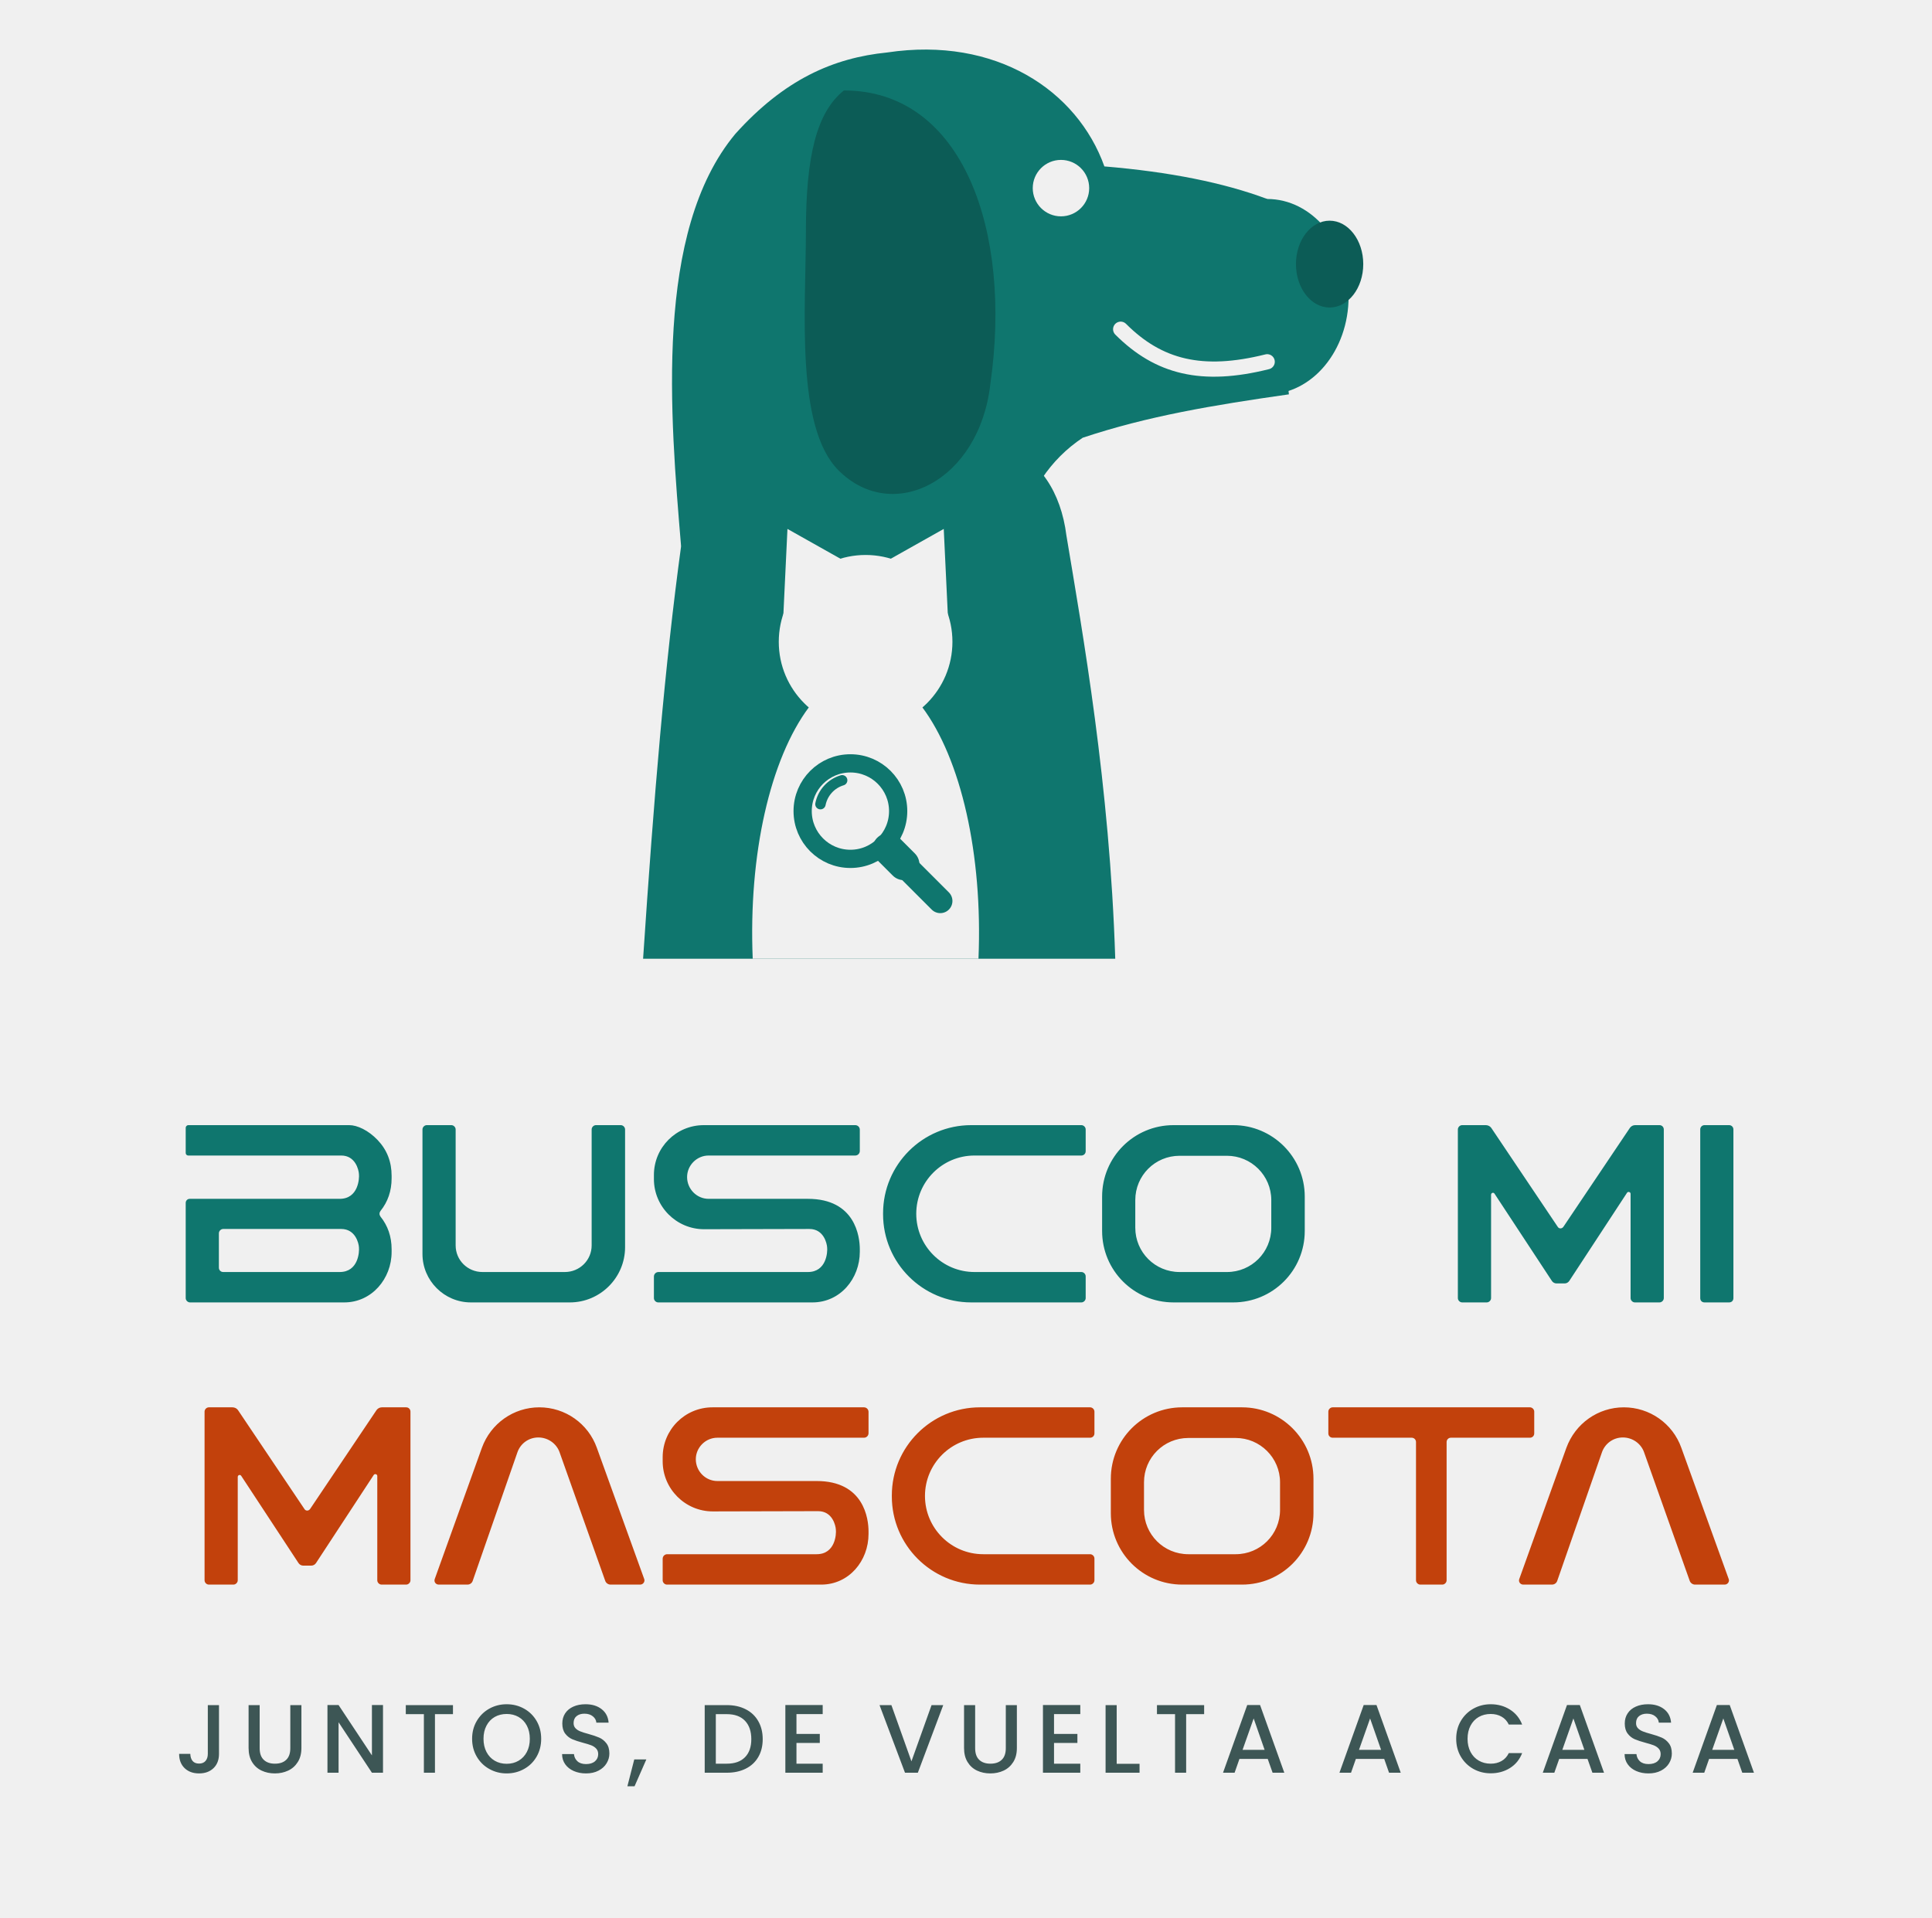
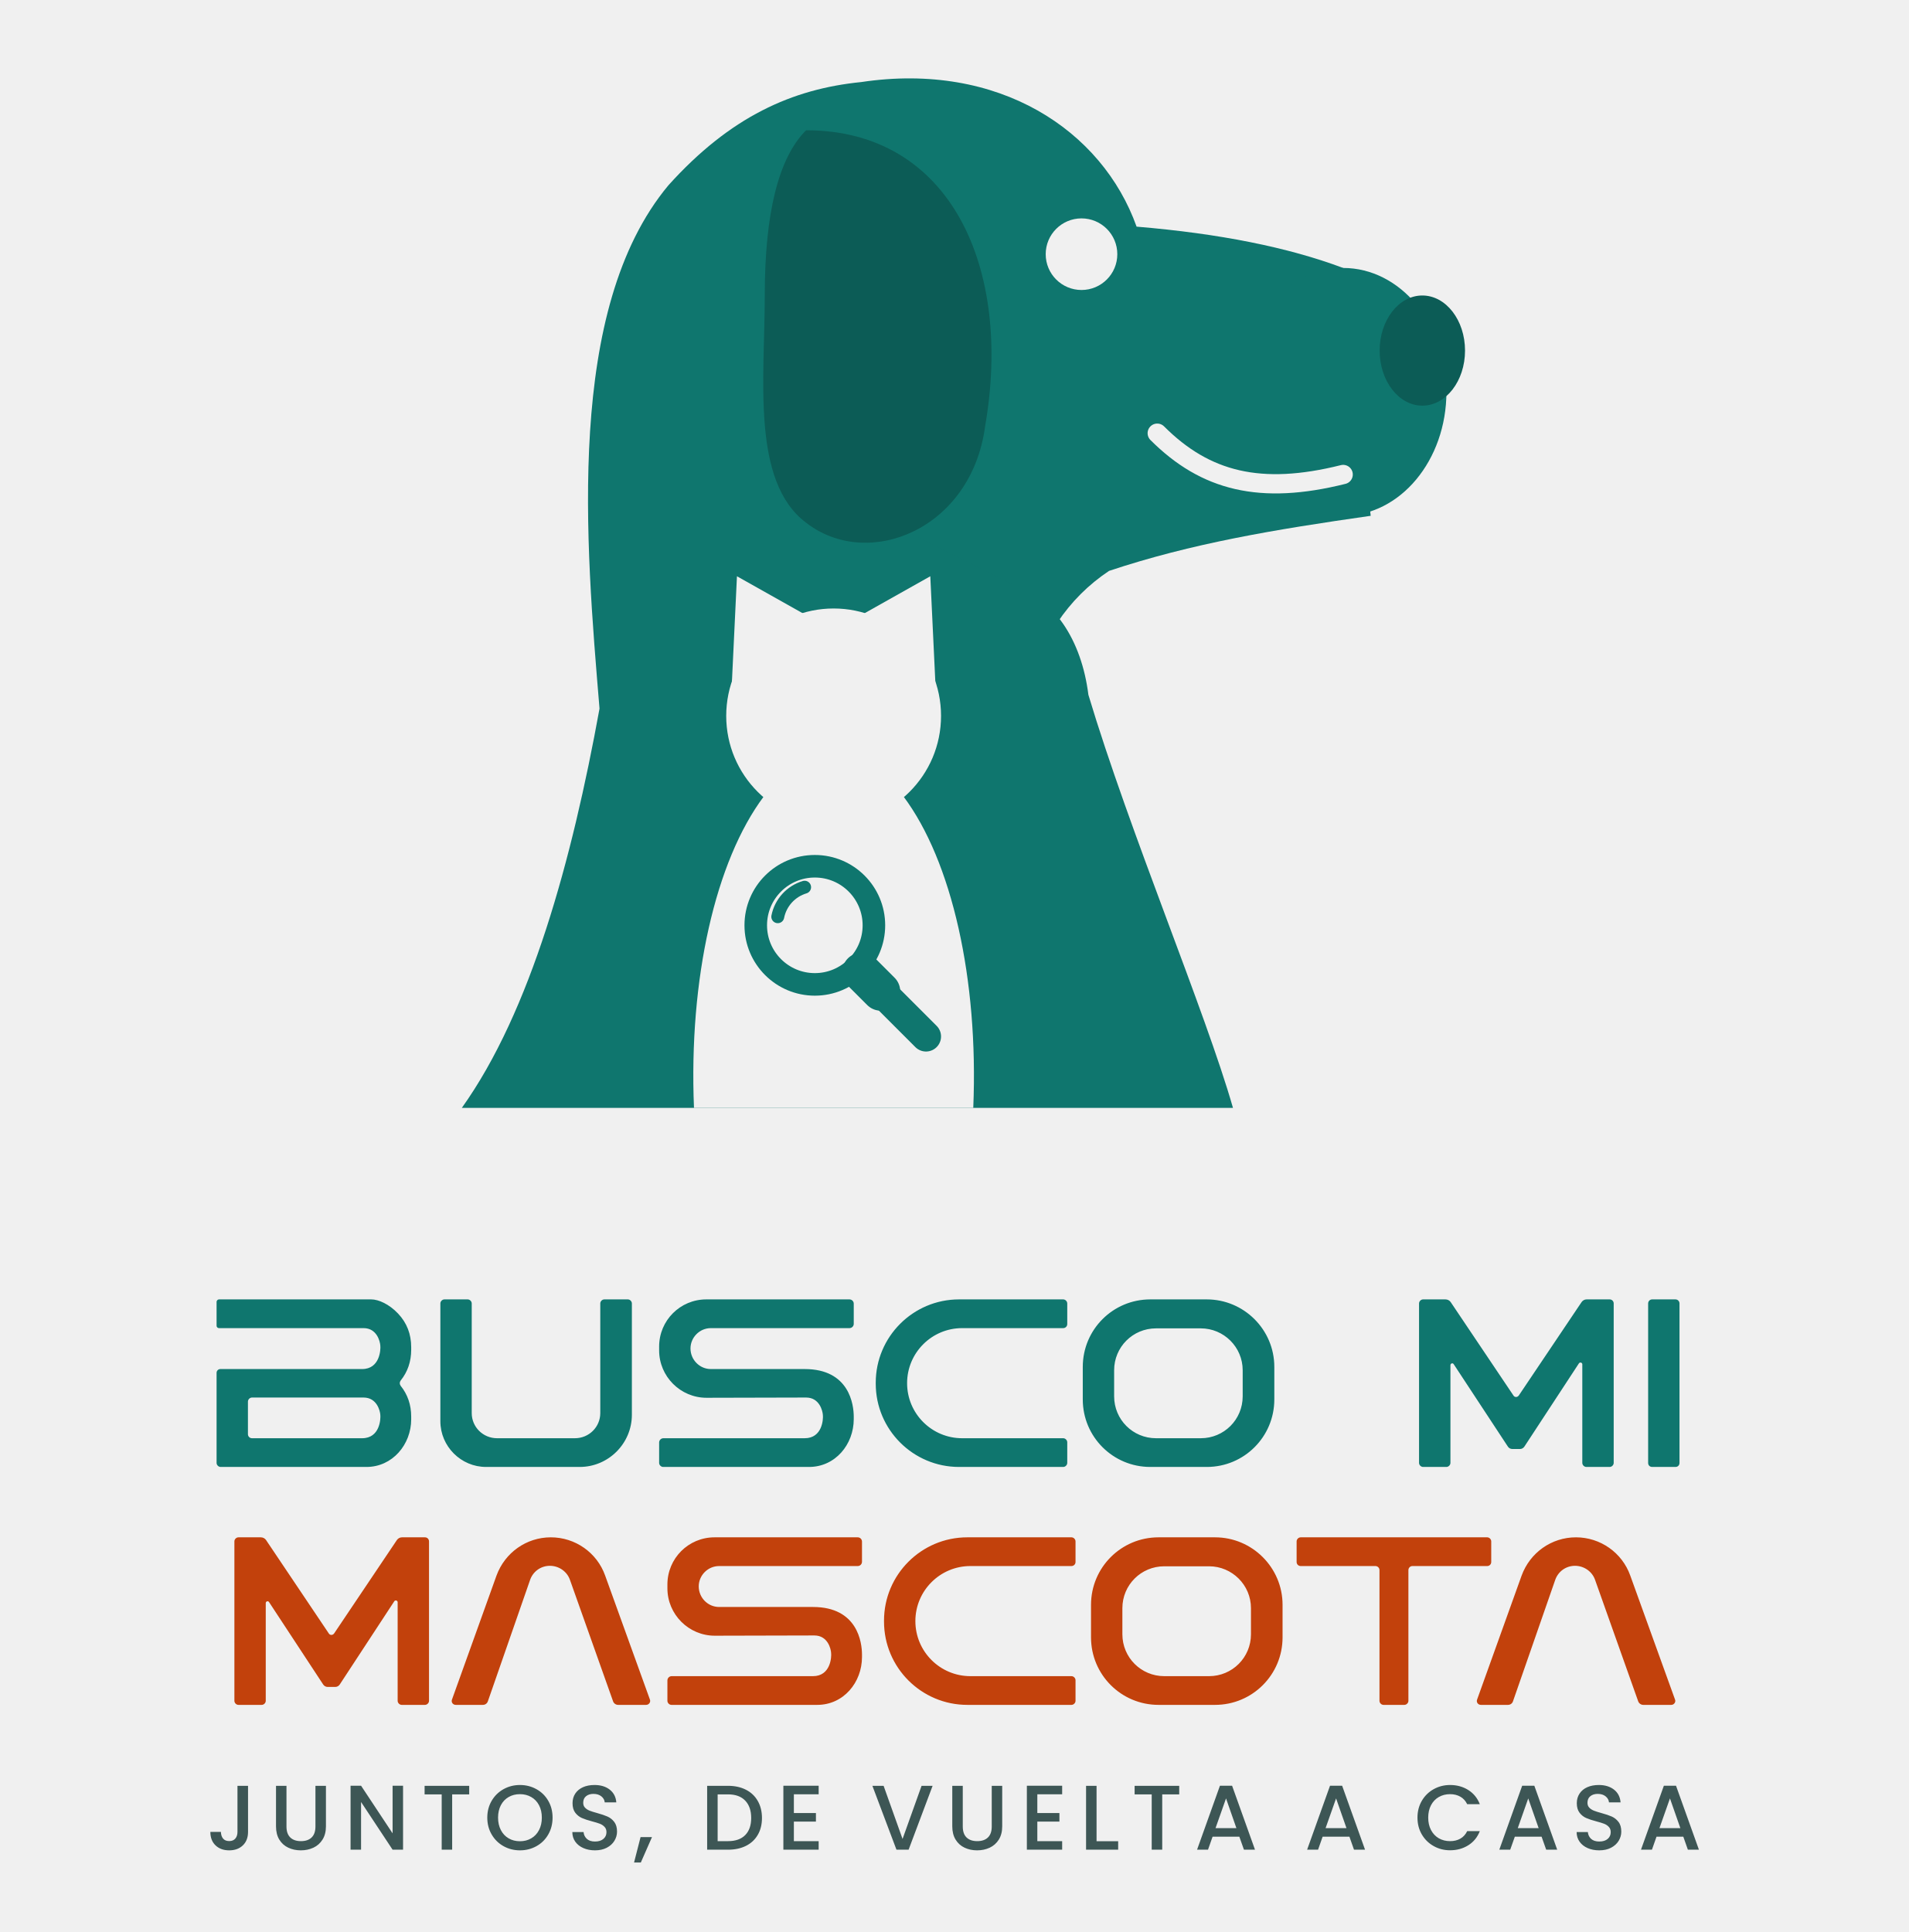
- <svg xmlns="http://www.w3.org/2000/svg" viewBox="0 0 534 530" width="534" height="530" role="img" aria-label="Busco mi mascota. Juntos, de vuelta a casa">
-   <g transform="translate(117 0) scale(2.5)">
+ <svg xmlns="http://www.w3.org/2000/svg" viewBox="0 0 558 565" width="558" height="565" role="img" aria-label="Busco mi mascota. Juntos, de vuelta a casa">
+   <g transform="translate(79.67114 -27.34228) scale(3.355705)">
    <defs>
      <mask id="k2" maskUnits="userSpaceOnUse" x="-20" y="-20" width="260" height="360">
        <rect x="-20" y="-20" width="260" height="360" fill="#fff" />
        <circle cx="130" cy="58" r="5.2" fill="#000" />
        <path d="M168 90 C156 93 148 91 141 84" fill="none" stroke="#000" stroke-width="2.8" stroke-linecap="round" />
-         <g transform="translate(94 200) scale(.8) translate(-30 -100)">
+         <g transform="translate(94 182) scale(.78) translate(-30 -100)">
          <g fill="#000">
            <circle cx="30" cy="27" r="20" />
            <path d="M11 22 L12 1 L28 10 Z" />
            <path d="M49 22 L48 1 L32 10 Z" />
            <path d="M17 42 C8 54 3 76 4 100 L56 100 C57 76 52 54 43 42 Z" />
          </g>
        </g>
      </mask>
    </defs>
-     <g transform="translate(-7.5 -14) scale(.6)">
+     <g transform="translate(-7.5 -4.5) scale(.6)">
      <g mask="url(#k2)">
        <g fill="#0f766e">
          <path d="M60 124 C58 100 55 66 70 48 C79 38 88 34 98 33 C118 30 133 40 138 54 C150 55 160 57 168 60 L172 96 C158 98 146 100 134 104 C128 108 124 114 122 122 L100 134 Z" />
          <ellipse cx="168" cy="78" rx="15" ry="18" />
-           <path d="M60 124 C57 146 55 170 53 200 L140 200 C139 168 134 140 131 122 C130 114 126 108 120 106 L100 96 Z" />
+           <path d="M60 124 C56 146 50 168 40 182 L152 182 C148 168 137 142 131 122 C130 114 126 108 120 106 L100 96 Z" />
          <ellipse cx="179.5" cy="72" rx="6.2" ry="8" fill="#0c5c56" />
-           <path fill="#0c5c56" d="M90 40 C112 40 121 66 117 94 C115 112 99 120 89 110 C81 102 83 80 83 66 C83 52 85 44 90 40 Z" />
+           <path fill="#0c5c56" d="M90 40 C111 40 120 60 116 83 C114 98 99 104 90 97 C82 91 84 76 84 64 C84 52 86 44 90 40 Z" />
        </g>
      </g>
-       <g transform="translate(94 200) scale(.8) translate(-30 -100)" fill="none" stroke="#0f766e" stroke-linecap="round">
+       <g transform="translate(94 182) scale(.78) translate(-30 -100)" fill="none" stroke="#0f766e" stroke-linecap="round">
        <circle cx="26.5" cy="66" r="11" stroke-width="4.2" />
        <path d="M19.6 64.4 A7.2 7.2 0 0 1 24.6 58.9" stroke-width="2.4" />
        <line x1="35.2" y1="74.7" x2="38.8" y2="78.3" stroke-width="7.2" />
        <line x1="39.6" y1="79.1" x2="47.2" y2="86.7" stroke-width="5.6" />
      </g>
    </g>
  </g>
-   <path fill="#0f766e" d="M108.24 325.7L108.24 325C108.24 321.15 106.98 317.86 104.39 315.13C101.8 312.4 98.72 311 96.55 311L52.03 311C51.68 311 51.33 311.35 51.33 311.7L51.33 318.7C51.33 319.12 51.68 319.4 52.03 319.4L94.31 319.4C98.23 319.4 99.14 323.32 99.21 324.51C99.35 325.7 99.07 331.37 93.89 331.37L52.45 331.37C51.82 331.37 51.33 331.86 51.33 332.49L51.33 358.81C51.33 359.44 51.89 360 52.52 360L95.15 360C102.78 360 108.24 353.42 108.24 346.07L108.24 345.3C108.24 341.8 107.19 338.79 105.16 336.27C104.81 335.78 104.81 335.22 105.16 334.73C107.19 332.21 108.24 329.2 108.24 325.7M93.89 351.6L61.69 351.6C61.06 351.6 60.5 351.11 60.5 350.41L60.5 340.89C60.5 340.26 61.06 339.7 61.69 339.7L94.31 339.7C98.23 339.7 99.14 343.62 99.21 344.74C99.35 346 99.07 351.6 93.89 351.6M171.58 311L164.72 311C164.09 311 163.53 311.56 163.53 312.19L163.53 344.25C163.53 348.31 160.24 351.6 156.11 351.6L133.36 351.6C129.23 351.6 125.94 348.31 125.94 344.25L125.94 312.19C125.94 311.56 125.38 311 124.75 311L117.96 311C117.33 311 116.77 311.56 116.77 312.19L116.77 346.63C116.77 353.98 122.79 360 130.14 360L157.51 360C165.91 360 172.77 353.14 172.77 344.74L172.77 312.19C172.77 311.56 172.21 311 171.58 311M195.86 331.37C192.57 331.37 189.91 328.64 189.91 325.35C189.91 322.13 192.57 319.4 195.86 319.4L236.39 319.4C237.09 319.4 237.65 318.84 237.65 318.14L237.65 312.26C237.65 311.56 237.09 311 236.39 311L194.53 311C186.9 311 180.74 317.16 180.74 324.79L180.74 325.91C180.74 333.54 186.97 339.77 194.6 339.77L223.72 339.7C227.64 339.7 228.55 343.62 228.62 344.81C228.76 346 228.48 351.6 223.3 351.6L182 351.6C181.3 351.6 180.74 352.16 180.74 352.86L180.74 358.81C180.74 359.44 181.3 360 181.93 360L224.56 360C232.26 360 237.65 353.42 237.65 346L237.65 345.3C237.65 341.8 236.39 331.37 223.3 331.37M269.35 319.4L298.89 319.4C299.52 319.4 300.08 318.91 300.08 318.21L300.08 312.19C300.08 311.56 299.52 311 298.89 311L268.44 311C255 311 244.08 321.92 244.08 335.36L244.08 335.64C244.08 349.08 255 360 268.44 360L298.89 360C299.52 360 300.08 359.44 300.08 358.81L300.08 352.79C300.08 352.16 299.52 351.6 298.89 351.6L269.35 351.6C260.46 351.6 253.25 344.39 253.25 335.5C253.25 326.61 260.46 319.4 269.35 319.4M340.88 311L324.36 311C313.44 311 304.62 319.82 304.62 330.74L304.62 340.26C304.62 351.18 313.44 360 324.36 360L340.88 360C351.8 360 360.63 351.18 360.63 340.26L360.63 330.74C360.63 319.82 351.73 311 340.88 311M351.38 339.35C351.38 346.14 345.92 351.6 339.13 351.6L326.04 351.6C319.25 351.6 313.79 346.14 313.79 339.35L313.79 331.72C313.79 324.93 319.25 319.47 326.04 319.47L339.13 319.47C345.85 319.47 351.38 324.93 351.38 331.72M451.95 311C451.39 311 450.83 311.28 450.49 311.77L432.14 339.07C431.72 339.7 430.88 339.7 430.53 339.07L412.19 311.77C411.84 311.28 411.28 311 410.65 311L404.14 311C403.51 311 402.95 311.56 402.95 312.19L402.95 358.81C402.95 359.44 403.51 360 404.14 360L410.94 360C411.56 360 412.13 359.44 412.13 358.81L412.13 330.25C412.13 329.69 412.82 329.48 413.1 329.97L428.93 354.05C429.2 354.47 429.69 354.75 430.19 354.75L432.5 354.75C432.99 354.75 433.47 354.47 433.75 354.05L449.71 329.69C450 329.27 450.69 329.48 450.69 329.97L450.69 358.81C450.69 359.44 451.25 360 451.88 360L458.68 360C459.31 360 459.87 359.44 459.87 358.81L459.87 312.19C459.87 311.56 459.38 311 458.68 311M477.92 360C478.62 360 479.11 359.51 479.11 358.81L479.11 312.19C479.11 311.56 478.62 311 477.92 311L471.13 311C470.43 311 469.94 311.56 469.94 312.19L469.94 358.81C469.94 359.51 470.43 360 471.13 360" />
-   <path fill="#c2410c" d="M105.54 389C104.98 389 104.42 389.28 104.07 389.77L85.73 417.07C85.31 417.7 84.47 417.7 84.12 417.07L65.78 389.77C65.43 389.28 64.87 389 64.24 389L57.73 389C57.1 389 56.54 389.56 56.54 390.19L56.54 436.81C56.54 437.44 57.1 438 57.73 438L64.52 438C65.15 438 65.71 437.44 65.71 436.81L65.71 408.25C65.71 407.69 66.41 407.48 66.69 407.97L82.51 432.05C82.79 432.47 83.28 432.75 83.77 432.75L86.08 432.75C86.57 432.75 87.06 432.47 87.34 432.05L103.3 407.69C103.58 407.27 104.28 407.48 104.28 407.97L104.28 436.81C104.28 437.44 104.84 438 105.47 438L112.26 438C112.89 438 113.45 437.44 113.45 436.81L113.45 390.19C113.45 389.56 112.97 389 112.26 389M178.06 436.46L164.97 400.2C162.58 393.48 156.22 389 149.07 389C141.94 389 135.63 393.48 133.19 400.2L120.16 436.46C119.88 437.23 120.44 438 121.28 438L129.19 438C129.89 438 130.45 437.58 130.66 436.95L142.98 401.53C143.82 399.01 146.13 397.33 148.79 397.33C151.45 397.33 153.83 399.01 154.68 401.46L167.28 436.95C167.49 437.58 168.12 438 168.75 438L176.94 438C177.78 438 178.33 437.16 178.06 436.46M198.28 409.37C194.98 409.37 192.32 406.64 192.32 403.35C192.32 400.13 194.98 397.4 198.28 397.4L238.81 397.4C239.5 397.4 240.06 396.84 240.06 396.14L240.06 390.26C240.06 389.56 239.5 389 238.81 389L196.94 389C189.31 389 183.16 395.16 183.16 402.79L183.16 403.91C183.16 411.54 189.38 417.77 197.01 417.77L226.13 417.7C230.06 417.7 230.97 421.62 231.03 422.81C231.18 424 230.89 429.6 225.72 429.6L184.41 429.6C183.72 429.6 183.16 430.16 183.16 430.86L183.16 436.81C183.16 437.44 183.72 438 184.34 438L226.97 438C234.68 438 240.06 431.42 240.06 424L240.06 423.3C240.06 419.8 238.81 409.37 225.72 409.37M271.76 397.4L301.31 397.4C301.94 397.4 302.5 396.91 302.5 396.21L302.5 390.19C302.5 389.56 301.94 389 301.31 389L270.86 389C257.42 389 246.5 399.92 246.5 413.36L246.5 413.64C246.5 427.08 257.42 438 270.86 438L301.31 438C301.94 438 302.5 437.44 302.5 436.81L302.5 430.79C302.5 430.16 301.94 429.6 301.31 429.6L271.76 429.6C262.88 429.6 255.66 422.39 255.66 413.5C255.66 404.61 262.88 397.4 271.76 397.4M343.3 389L326.77 389C315.86 389 307.03 397.82 307.03 408.74L307.03 418.26C307.03 429.18 315.86 438 326.77 438L343.3 438C354.22 438 363.04 429.18 363.04 418.26L363.04 408.74C363.04 397.82 354.14 389 343.3 389M353.8 417.35C353.8 424.14 348.33 429.6 341.55 429.6L328.45 429.6C321.67 429.6 316.2 424.14 316.2 417.35L316.2 409.72C316.2 402.93 321.67 397.47 328.45 397.47L341.55 397.47C348.26 397.47 353.8 402.93 353.8 409.72M368.34 389C367.71 389 367.15 389.56 367.15 390.19L367.15 396.21C367.15 396.91 367.71 397.4 368.34 397.4L390.18 397.4C390.88 397.4 391.38 397.96 391.38 398.59L391.38 436.81C391.38 437.44 391.93 438 392.56 438L398.65 438C399.28 438 399.84 437.44 399.84 436.81L399.84 398.59C399.84 397.96 400.33 397.4 401.03 397.4L422.88 397.4C423.5 397.4 424.06 396.91 424.06 396.21L424.06 390.19C424.06 389.56 423.5 389 422.88 389M477.81 436.46L464.72 400.2C462.34 393.48 455.97 389 448.83 389C441.69 389 435.39 393.48 432.94 400.2L419.92 436.46C419.64 437.23 420.2 438 421.04 438L428.95 438C429.65 438 430.21 437.58 430.42 436.95L442.74 401.53C443.58 399.01 445.89 397.33 448.55 397.33C451.21 397.33 453.59 399.01 454.43 401.46L467.03 436.95C467.25 437.58 467.88 438 468.5 438L476.69 438C477.53 438 478.09 437.16 477.81 436.46" />
-   <path fill="#3d5655" d="M57.44 471.31L60.53 471.31L60.53 484.78Q60.53 487.28 59.01 488.74Q57.49 490.19 55.02 490.19L55.02 490.19Q52.55 490.19 51.03 488.74Q49.51 487.28 49.51 484.78L49.51 484.78L52.6 484.78Q52.63 486.02 53.23 486.75Q53.84 487.47 55.02 487.47L55.02 487.47Q56.2 487.47 56.82 486.73Q57.44 485.99 57.44 484.78L57.44 484.78L57.44 471.31M68.71 471.31L71.77 471.31L71.77 483.22Q71.77 485.35 72.89 486.42Q74 487.5 75.99 487.5L75.99 487.5Q78.01 487.5 79.12 486.42Q80.24 485.35 80.24 483.22L80.24 483.22L80.24 471.31L83.31 471.31L83.31 483.17Q83.31 485.46 82.31 487.04Q81.32 488.63 79.65 489.41Q77.98 490.19 75.97 490.19L75.97 490.19Q73.95 490.19 72.3 489.41Q70.64 488.63 69.67 487.04Q68.71 485.46 68.71 483.17L68.71 483.17L68.71 471.31M105.86 471.29L105.86 490L102.8 490L93.58 476.05L93.58 490L90.51 490L90.51 471.29L93.58 471.29L102.8 485.21L102.8 471.29L105.86 471.29M112.16 471.31L125.2 471.31L125.2 473.81L120.22 473.81L120.22 490L117.16 490L117.16 473.81L112.16 473.81L112.16 471.31M140.04 490.19Q137.43 490.19 135.24 488.96Q133.05 487.74 131.77 485.55Q130.49 483.36 130.49 480.62L130.49 480.62Q130.49 477.87 131.77 475.7Q133.05 473.52 135.24 472.29Q137.43 471.07 140.04 471.07L140.04 471.07Q142.67 471.07 144.86 472.29Q147.06 473.52 148.32 475.7Q149.58 477.87 149.58 480.62L149.58 480.62Q149.58 483.36 148.32 485.55Q147.06 487.74 144.86 488.96Q142.67 490.19 140.04 490.19L140.04 490.19M140.04 487.53Q141.89 487.53 143.34 486.68Q144.8 485.83 145.62 484.26Q146.44 482.69 146.44 480.62L146.44 480.62Q146.44 478.55 145.62 476.99Q144.8 475.43 143.34 474.59Q141.89 473.76 140.04 473.76L140.04 473.76Q138.18 473.76 136.73 474.59Q135.28 475.43 134.46 476.99Q133.64 478.55 133.64 480.62L133.64 480.62Q133.64 482.69 134.46 484.26Q135.28 485.83 136.73 486.68Q138.18 487.53 140.04 487.53L140.04 487.53M161.98 490.19Q160.1 490.19 158.59 489.53Q157.08 488.87 156.22 487.66Q155.36 486.45 155.36 484.84L155.36 484.84L158.64 484.84Q158.75 486.05 159.6 486.83Q160.45 487.61 161.98 487.61L161.98 487.61Q163.56 487.61 164.45 486.84Q165.34 486.07 165.34 484.86L165.34 484.86Q165.34 483.92 164.79 483.33Q164.24 482.74 163.42 482.42Q162.6 482.1 161.14 481.72L161.14 481.72Q159.32 481.23 158.17 480.74Q157.03 480.24 156.22 479.19Q155.42 478.14 155.42 476.39L155.42 476.39Q155.42 474.78 156.22 473.57Q157.03 472.36 158.48 471.72Q159.93 471.07 161.84 471.07L161.84 471.07Q164.56 471.07 166.29 472.43Q168.03 473.79 168.22 476.15L168.22 476.15L164.83 476.15Q164.75 475.13 163.86 474.41Q162.97 473.68 161.52 473.68L161.52 473.68Q160.2 473.68 159.37 474.35Q158.54 475.02 158.54 476.29L158.54 476.29Q158.54 477.15 159.06 477.7Q159.58 478.25 160.39 478.57Q161.2 478.9 162.6 479.27L162.6 479.27Q164.45 479.78 165.62 480.29Q166.79 480.8 167.61 481.87Q168.43 482.93 168.43 484.7L168.43 484.7Q168.43 486.13 167.66 487.39Q166.9 488.66 165.43 489.42Q163.97 490.19 161.98 490.19L161.98 490.19M175.31 486.32L178.65 486.32L175.39 493.74L173.41 493.74L175.31 486.32M200.88 471.31Q203.87 471.31 206.11 472.46Q208.36 473.6 209.58 475.74Q210.81 477.87 210.81 480.72L210.81 480.72Q210.81 483.57 209.58 485.67Q208.36 487.77 206.11 488.88Q203.87 490 200.88 490L200.88 490L194.78 490L194.78 471.31L200.88 471.31M200.88 487.5Q204.16 487.5 205.91 485.72Q207.66 483.95 207.66 480.72L207.66 480.72Q207.66 477.47 205.91 475.64Q204.16 473.81 200.88 473.81L200.88 473.81L197.85 473.81L197.85 487.5L200.88 487.5M227.39 473.79L220.14 473.79L220.14 479.27L226.59 479.27L226.59 481.77L220.14 481.77L220.14 487.5L227.39 487.5L227.39 490L217.07 490L217.07 471.29L227.39 471.29L227.39 473.79M257.48 471.31L260.71 471.31L253.69 490L250.14 490L243.1 471.31L246.38 471.31L251.92 486.85L257.48 471.31M266.46 471.31L269.53 471.31L269.53 483.22Q269.53 485.35 270.64 486.42Q271.76 487.5 273.75 487.5L273.75 487.5Q275.77 487.5 276.88 486.42Q278 485.35 278 483.22L278 483.22L278 471.31L281.06 471.31L281.06 483.17Q281.06 485.46 280.07 487.04Q279.07 488.63 277.41 489.41Q275.74 490.19 273.72 490.19L273.72 490.19Q271.71 490.19 270.05 489.41Q268.4 488.63 267.43 487.04Q266.46 485.46 266.46 483.17L266.46 483.17L266.46 471.31M298.59 473.79L291.33 473.79L291.33 479.27L297.79 479.27L297.79 481.77L291.33 481.77L291.33 487.5L298.59 487.5L298.59 490L288.27 490L288.27 471.29L298.59 471.29L298.59 473.79M308.65 471.31L308.65 487.53L314.97 487.53L314.97 490L305.58 490L305.58 471.31L308.65 471.31M319.78 471.31L332.82 471.31L332.82 473.81L327.85 473.81L327.85 490L324.78 490L324.78 473.81L319.78 473.81L319.78 471.31M351.75 490L350.4 486.18L342.58 486.18L341.24 490L338.04 490L344.73 471.29L348.28 471.29L354.98 490L351.75 490M343.44 483.68L349.54 483.68L346.51 475L343.44 483.68M383.93 490L382.59 486.18L374.76 486.18L373.42 490L370.22 490L376.92 471.29L380.46 471.29L387.16 490L383.93 490M375.62 483.68L381.73 483.68L378.69 475L375.62 483.68M402.49 480.62Q402.49 477.87 403.76 475.7Q405.04 473.52 407.23 472.29Q409.42 471.07 412.03 471.07L412.03 471.07Q415.01 471.07 417.34 472.54Q419.67 474 420.72 476.69L420.72 476.69L417.03 476.69Q416.31 475.21 415.01 474.49Q413.72 473.76 412.03 473.76L412.03 473.76Q410.18 473.76 408.72 474.59Q407.27 475.43 406.45 476.99Q405.63 478.55 405.63 480.62L405.63 480.62Q405.63 482.69 406.45 484.25Q407.27 485.81 408.72 486.65Q410.18 487.5 412.03 487.5L412.03 487.5Q413.72 487.5 415.01 486.77Q416.31 486.05 417.03 484.57L417.03 484.57L420.72 484.57Q419.67 487.26 417.34 488.71Q415.01 490.16 412.03 490.16L412.03 490.16Q409.4 490.16 407.22 488.94Q405.04 487.71 403.76 485.54Q402.49 483.36 402.49 480.62L402.49 480.62M440.13 490L438.78 486.18L430.96 486.18L429.61 490L426.42 490L433.11 471.29L436.66 471.29L443.35 490L440.13 490M431.82 483.68L437.92 483.68L434.88 475L431.82 483.68M455.64 490.19Q453.76 490.19 452.25 489.53Q450.75 488.87 449.89 487.66Q449.03 486.45 449.03 484.84L449.03 484.84L452.31 484.84Q452.42 486.05 453.26 486.83Q454.11 487.61 455.64 487.61L455.64 487.61Q457.23 487.61 458.12 486.84Q459 486.07 459 484.86L459 484.86Q459 483.92 458.45 483.33Q457.9 482.74 457.08 482.42Q456.26 482.1 454.81 481.72L454.81 481.72Q452.98 481.23 451.84 480.74Q450.69 480.24 449.89 479.19Q449.08 478.14 449.08 476.39L449.08 476.39Q449.08 474.78 449.89 473.57Q450.69 472.36 452.15 471.72Q453.6 471.07 455.51 471.07L455.51 471.07Q458.22 471.07 459.96 472.43Q461.69 473.79 461.88 476.15L461.88 476.15L458.49 476.15Q458.41 475.13 457.52 474.41Q456.64 473.68 455.18 473.68L455.18 473.68Q453.87 473.68 453.03 474.35Q452.2 475.02 452.2 476.29L452.2 476.29Q452.2 477.15 452.72 477.7Q453.25 478.25 454.06 478.57Q454.86 478.9 456.26 479.27L456.26 479.27Q458.12 479.78 459.29 480.29Q460.45 480.8 461.27 481.87Q462.09 482.93 462.09 484.7L462.09 484.7Q462.09 486.13 461.33 487.39Q460.56 488.66 459.1 489.42Q457.63 490.19 455.64 490.19L455.64 490.19M481.56 490L480.22 486.18L472.39 486.18L471.05 490L467.85 490L474.54 471.29L478.09 471.29L484.79 490L481.56 490M473.25 483.68L479.36 483.68L476.32 475L473.25 483.68" />
+   <path fill="#0f766e" d="M120.24 394.7L120.24 394C120.24 390.15 118.98 386.86 116.39 384.13C113.8 381.4 110.72 380 108.55 380L64.03 380C63.68 380 63.33 380.35 63.33 380.7L63.33 387.7C63.33 388.12 63.68 388.4 64.03 388.4L106.31 388.4C110.23 388.4 111.14 392.32 111.21 393.51C111.35 394.7 111.07 400.37 105.89 400.37L64.45 400.37C63.82 400.37 63.33 400.86 63.33 401.49L63.33 427.81C63.33 428.44 63.89 429 64.52 429L107.15 429C114.78 429 120.24 422.42 120.24 415.07L120.24 414.3C120.24 410.8 119.19 407.79 117.16 405.27C116.81 404.78 116.81 404.22 117.16 403.73C119.19 401.21 120.24 398.2 120.24 394.7M105.89 420.6L73.69 420.6C73.06 420.6 72.5 420.11 72.5 419.41L72.5 409.89C72.5 409.26 73.06 408.7 73.69 408.7L106.31 408.7C110.23 408.7 111.14 412.62 111.21 413.74C111.35 415 111.07 420.6 105.89 420.6M183.58 380L176.72 380C176.09 380 175.53 380.56 175.53 381.19L175.53 413.25C175.53 417.31 172.24 420.6 168.11 420.6L145.36 420.6C141.23 420.6 137.94 417.31 137.94 413.25L137.94 381.19C137.94 380.56 137.38 380 136.75 380L129.96 380C129.33 380 128.77 380.56 128.77 381.19L128.77 415.63C128.77 422.98 134.79 429 142.14 429L169.51 429C177.91 429 184.77 422.14 184.77 413.74L184.77 381.19C184.77 380.56 184.21 380 183.58 380M207.86 400.37C204.57 400.37 201.91 397.64 201.91 394.35C201.91 391.13 204.57 388.4 207.86 388.4L248.39 388.4C249.09 388.4 249.65 387.84 249.65 387.14L249.65 381.26C249.65 380.56 249.09 380 248.39 380L206.53 380C198.9 380 192.74 386.16 192.74 393.79L192.74 394.91C192.74 402.54 198.97 408.77 206.6 408.77L235.72 408.7C239.64 408.7 240.55 412.62 240.62 413.81C240.76 415 240.48 420.6 235.3 420.6L194 420.6C193.3 420.6 192.74 421.16 192.74 421.86L192.74 427.81C192.74 428.44 193.3 429 193.93 429L236.56 429C244.26 429 249.65 422.42 249.65 415L249.65 414.3C249.65 410.8 248.39 400.37 235.3 400.37M281.35 388.4L310.89 388.4C311.52 388.4 312.08 387.91 312.08 387.21L312.08 381.19C312.08 380.56 311.52 380 310.89 380L280.44 380C267 380 256.08 390.92 256.08 404.36L256.08 404.64C256.08 418.08 267 429 280.44 429L310.89 429C311.52 429 312.08 428.44 312.08 427.81L312.08 421.79C312.08 421.16 311.52 420.6 310.89 420.6L281.35 420.6C272.46 420.6 265.25 413.39 265.25 404.5C265.25 395.61 272.46 388.4 281.35 388.4M352.88 380L336.36 380C325.44 380 316.62 388.82 316.62 399.74L316.62 409.26C316.62 420.18 325.44 429 336.36 429L352.88 429C363.8 429 372.63 420.18 372.63 409.26L372.63 399.74C372.63 388.82 363.73 380 352.88 380M363.38 408.35C363.38 415.14 357.92 420.6 351.13 420.6L338.04 420.6C331.25 420.6 325.79 415.14 325.79 408.35L325.79 400.72C325.79 393.93 331.25 388.47 338.04 388.47L351.13 388.47C357.85 388.47 363.38 393.93 363.38 400.72M463.95 380C463.39 380 462.83 380.28 462.49 380.77L444.14 408.07C443.72 408.7 442.88 408.7 442.53 408.07L424.19 380.77C423.84 380.28 423.28 380 422.65 380L416.14 380C415.51 380 414.95 380.56 414.95 381.19L414.95 427.81C414.95 428.44 415.51 429 416.14 429L422.94 429C423.56 429 424.13 428.44 424.13 427.81L424.13 399.25C424.13 398.69 424.82 398.48 425.1 398.97L440.93 423.05C441.2 423.47 441.69 423.75 442.19 423.75L444.5 423.75C444.99 423.75 445.47 423.47 445.75 423.05L461.71 398.69C462 398.27 462.69 398.48 462.69 398.97L462.69 427.81C462.69 428.44 463.25 429 463.88 429L470.68 429C471.31 429 471.87 428.44 471.87 427.81L471.87 381.19C471.87 380.56 471.38 380 470.68 380M489.92 429C490.62 429 491.11 428.51 491.11 427.81L491.11 381.19C491.11 380.56 490.62 380 489.92 380L483.13 380C482.43 380 481.94 380.56 481.94 381.19L481.94 427.81C481.94 428.51 482.43 429 483.13 429" />
+   <path fill="#c2410c" d="M117.54 449.58C116.98 449.58 116.42 449.86 116.07 450.35L97.73 477.65C97.31 478.28 96.47 478.28 96.12 477.65L77.78 450.35C77.43 449.86 76.87 449.58 76.24 449.58L69.73 449.58C69.1 449.58 68.54 450.14 68.54 450.77L68.54 497.39C68.54 498.02 69.1 498.58 69.73 498.58L76.52 498.58C77.15 498.58 77.71 498.02 77.71 497.39L77.71 468.83C77.71 468.27 78.41 468.06 78.69 468.55L94.51 492.63C94.79 493.05 95.28 493.33 95.77 493.33L98.08 493.33C98.57 493.33 99.06 493.05 99.34 492.63L115.3 468.27C115.58 467.85 116.28 468.06 116.28 468.55L116.28 497.39C116.28 498.02 116.84 498.58 117.47 498.58L124.26 498.58C124.89 498.58 125.45 498.02 125.45 497.39L125.45 450.77C125.45 450.14 124.97 449.58 124.26 449.58M190.05 497.04L176.96 460.78C174.58 454.06 168.21 449.58 161.07 449.58C153.93 449.58 147.63 454.06 145.18 460.78L132.16 497.04C131.88 497.81 132.44 498.58 133.28 498.58L141.19 498.58C141.89 498.58 142.45 498.16 142.66 497.53L154.98 462.11C155.82 459.59 158.13 457.91 160.79 457.91C163.45 457.91 165.83 459.59 166.67 462.04L179.27 497.53C179.48 498.16 180.11 498.58 180.74 498.58L188.93 498.58C189.77 498.58 190.33 497.74 190.05 497.04M210.28 469.95C206.98 469.95 204.32 467.22 204.32 463.93C204.32 460.71 206.98 457.98 210.28 457.98L250.81 457.98C251.5 457.98 252.06 457.42 252.06 456.72L252.06 450.84C252.06 450.14 251.5 449.58 250.81 449.58L208.94 449.58C201.31 449.58 195.16 455.74 195.16 463.37L195.16 464.49C195.16 472.12 201.38 478.35 209.01 478.35L238.13 478.28C242.06 478.28 242.97 482.2 243.03 483.39C243.18 484.58 242.89 490.18 237.72 490.18L196.41 490.18C195.72 490.18 195.16 490.74 195.16 491.44L195.16 497.39C195.16 498.02 195.72 498.58 196.34 498.58L238.97 498.58C246.68 498.58 252.06 492 252.06 484.58L252.06 483.88C252.06 480.38 250.81 469.95 237.72 469.95M283.77 457.98L313.31 457.98C313.94 457.98 314.5 457.49 314.5 456.79L314.5 450.77C314.5 450.14 313.94 449.58 313.31 449.58L282.86 449.58C269.42 449.58 258.5 460.5 258.5 473.94L258.5 474.22C258.5 487.66 269.42 498.58 282.86 498.58L313.31 498.58C313.94 498.58 314.5 498.02 314.5 497.39L314.5 491.37C314.5 490.74 313.94 490.18 313.31 490.18L283.77 490.18C274.88 490.18 267.67 482.97 267.67 474.08C267.67 465.19 274.88 457.98 283.77 457.98M355.3 449.58L338.77 449.58C327.86 449.58 319.03 458.4 319.03 469.32L319.03 478.84C319.03 489.76 327.86 498.58 338.77 498.58L355.3 498.58C366.22 498.58 375.04 489.76 375.04 478.84L375.04 469.32C375.04 458.4 366.14 449.58 355.3 449.58M365.8 477.93C365.8 484.72 360.33 490.18 353.55 490.18L340.45 490.18C333.67 490.18 328.2 484.72 328.2 477.93L328.2 470.3C328.2 463.51 333.67 458.05 340.45 458.05L353.55 458.05C360.26 458.05 365.8 463.51 365.8 470.3M380.34 449.58C379.71 449.58 379.15 450.14 379.15 450.77L379.15 456.79C379.15 457.49 379.71 457.98 380.34 457.98L402.18 457.98C402.88 457.98 403.38 458.54 403.38 459.17L403.38 497.39C403.38 498.02 403.93 498.58 404.56 498.58L410.65 498.58C411.28 498.58 411.84 498.02 411.84 497.39L411.84 459.17C411.84 458.54 412.33 457.98 413.03 457.98L434.88 457.98C435.5 457.98 436.06 457.49 436.06 456.79L436.06 450.77C436.06 450.14 435.5 449.58 434.88 449.58M489.81 497.04L476.72 460.78C474.34 454.06 467.97 449.58 460.83 449.58C453.69 449.58 447.39 454.06 444.94 460.78L431.92 497.04C431.64 497.81 432.2 498.58 433.04 498.58L440.95 498.58C441.65 498.58 442.21 498.16 442.42 497.53L454.74 462.11C455.58 459.59 457.89 457.91 460.55 457.91C463.21 457.91 465.59 459.59 466.43 462.04L479.03 497.53C479.25 498.16 479.88 498.58 480.5 498.58L488.69 498.58C489.53 498.58 490.09 497.74 489.81 497.04" />
+   <path fill="#3d5655" d="M69.44 522.25L72.53 522.25L72.53 535.72Q72.53 538.22 71.01 539.67Q69.49 541.12 67.02 541.12L67.02 541.12Q64.55 541.12 63.03 539.67Q61.51 538.22 61.51 535.72L61.51 535.72L64.6 535.72Q64.63 536.95 65.23 537.68Q65.84 538.41 67.02 538.41L67.02 538.41Q68.2 538.41 68.82 537.67Q69.44 536.93 69.44 535.72L69.44 535.72L69.44 522.25M80.71 522.25L83.77 522.25L83.77 534.16Q83.77 536.28 84.89 537.36Q86 538.43 87.99 538.43L87.99 538.43Q90.01 538.43 91.12 537.36Q92.24 536.28 92.24 534.16L92.24 534.16L92.24 522.25L95.31 522.25L95.31 534.1Q95.31 536.39 94.31 537.98Q93.32 539.56 91.65 540.34Q89.98 541.12 87.97 541.12L87.97 541.12Q85.95 541.12 84.3 540.34Q82.64 539.56 81.67 537.98Q80.71 536.39 80.71 534.1L80.71 534.1L80.71 522.25M117.86 522.22L117.86 540.93L114.8 540.93L105.58 526.98L105.58 540.93L102.51 540.93L102.51 522.22L105.58 522.22L114.8 536.15L114.8 522.22L117.86 522.22M124.16 522.25L137.2 522.25L137.2 524.75L132.22 524.75L132.22 540.93L129.16 540.93L129.16 524.75L124.16 524.75L124.16 522.25M152.04 541.12Q149.43 541.12 147.24 539.9Q145.05 538.68 143.77 536.48Q142.49 534.29 142.49 531.55L142.49 531.55Q142.49 528.81 143.77 526.63Q145.05 524.45 147.24 523.23Q149.43 522.01 152.04 522.01L152.04 522.01Q154.67 522.01 156.86 523.23Q159.06 524.45 160.32 526.63Q161.58 528.81 161.58 531.55L161.58 531.55Q161.58 534.29 160.32 536.48Q159.06 538.68 156.86 539.9Q154.67 541.12 152.04 541.12L152.04 541.12M152.04 538.46Q153.89 538.46 155.34 537.61Q156.8 536.77 157.62 535.19Q158.44 533.62 158.44 531.55L158.44 531.55Q158.44 529.48 157.62 527.92Q156.8 526.36 155.34 525.53Q153.89 524.69 152.04 524.69L152.04 524.69Q150.18 524.69 148.73 525.53Q147.28 526.36 146.46 527.92Q145.64 529.48 145.64 531.55L145.64 531.55Q145.64 533.62 146.46 535.19Q147.28 536.77 148.73 537.61Q150.18 538.46 152.04 538.46L152.04 538.46M173.98 541.12Q172.1 541.12 170.59 540.46Q169.08 539.8 168.22 538.59Q167.36 537.38 167.36 535.77L167.36 535.77L170.64 535.77Q170.75 536.98 171.6 537.76Q172.45 538.54 173.98 538.54L173.98 538.54Q175.56 538.54 176.45 537.77Q177.34 537.01 177.34 535.8L177.34 535.8Q177.34 534.86 176.79 534.27Q176.24 533.67 175.42 533.35Q174.6 533.03 173.14 532.65L173.14 532.65Q171.32 532.17 170.17 531.67Q169.03 531.17 168.22 530.13Q167.42 529.08 167.42 527.33L167.42 527.33Q167.42 525.72 168.22 524.51Q169.03 523.3 170.48 522.65Q171.93 522.01 173.84 522.01L173.84 522.01Q176.56 522.01 178.29 523.36Q180.03 524.72 180.22 527.09L180.22 527.09L176.83 527.09Q176.75 526.07 175.86 525.34Q174.97 524.61 173.52 524.61L173.52 524.61Q172.2 524.61 171.37 525.29Q170.54 525.96 170.54 527.22L170.54 527.22Q170.54 528.08 171.06 528.63Q171.58 529.18 172.39 529.51Q173.2 529.83 174.6 530.21L174.6 530.21Q176.45 530.72 177.62 531.23Q178.79 531.74 179.61 532.8Q180.43 533.86 180.43 535.64L180.43 535.64Q180.43 537.06 179.66 538.33Q178.9 539.59 177.43 540.36Q175.97 541.12 173.98 541.12L173.98 541.12M187.31 537.25L190.65 537.25L187.39 544.67L185.41 544.67L187.31 537.25M212.88 522.25Q215.87 522.25 218.11 523.39Q220.36 524.53 221.58 526.67Q222.81 528.81 222.81 531.66L222.81 531.66Q222.81 534.51 221.58 536.6Q220.36 538.7 218.11 539.82Q215.87 540.93 212.88 540.93L212.88 540.93L206.78 540.93L206.78 522.25L212.88 522.25M212.88 538.43Q216.16 538.43 217.91 536.66Q219.66 534.88 219.66 531.66L219.66 531.66Q219.66 528.4 217.91 526.58Q216.16 524.75 212.88 524.75L212.88 524.75L209.85 524.75L209.85 538.43L212.88 538.43M239.39 524.72L232.14 524.72L232.14 530.21L238.59 530.21L238.59 532.71L232.14 532.71L232.14 538.43L239.39 538.43L239.39 540.93L229.07 540.93L229.07 522.22L239.39 522.22L239.39 524.72M269.48 522.25L272.71 522.25L265.69 540.93L262.14 540.93L255.1 522.25L258.38 522.25L263.92 537.79L269.48 522.25M278.46 522.25L281.53 522.25L281.53 534.16Q281.53 536.28 282.64 537.36Q283.76 538.43 285.75 538.43L285.75 538.43Q287.77 538.43 288.88 537.36Q290 536.28 290 534.16L290 534.16L290 522.25L293.06 522.25L293.06 534.1Q293.06 536.39 292.07 537.98Q291.07 539.56 289.41 540.34Q287.74 541.12 285.72 541.12L285.72 541.12Q283.71 541.12 282.05 540.34Q280.4 539.56 279.43 537.98Q278.46 536.39 278.46 534.1L278.46 534.1L278.46 522.25M310.59 524.72L303.33 524.72L303.33 530.21L309.79 530.21L309.79 532.71L303.33 532.71L303.33 538.43L310.59 538.43L310.59 540.93L300.27 540.93L300.27 522.22L310.59 522.22L310.59 524.72M320.65 522.25L320.65 538.46L326.97 538.46L326.97 540.93L317.58 540.93L317.58 522.25L320.65 522.25M331.78 522.25L344.82 522.25L344.82 524.75L339.85 524.75L339.85 540.93L336.78 540.93L336.78 524.75L331.78 524.75L331.78 522.25M363.75 540.93L362.4 537.12L354.58 537.12L353.24 540.93L350.04 540.93L356.73 522.22L360.28 522.22L366.98 540.93L363.75 540.93M355.44 534.62L361.54 534.62L358.51 525.93L355.44 534.62M395.93 540.93L394.59 537.12L386.76 537.12L385.42 540.93L382.22 540.93L388.92 522.22L392.46 522.22L399.16 540.93L395.93 540.93M387.62 534.62L393.73 534.62L390.69 525.93L387.62 534.62M414.49 531.55Q414.49 528.81 415.76 526.63Q417.04 524.45 419.23 523.23Q421.42 522.01 424.03 522.01L424.03 522.01Q427.01 522.01 429.34 523.47Q431.67 524.94 432.72 527.62L432.72 527.62L429.03 527.62Q428.31 526.15 427.01 525.42Q425.72 524.69 424.03 524.69L424.03 524.69Q422.18 524.69 420.72 525.53Q419.27 526.36 418.45 527.92Q417.63 529.48 417.63 531.55L417.63 531.55Q417.63 533.62 418.45 535.18Q419.27 536.74 420.72 537.59Q422.18 538.43 424.03 538.43L424.03 538.43Q425.72 538.43 427.01 537.71Q428.31 536.98 429.03 535.5L429.03 535.5L432.72 535.5Q431.67 538.19 429.34 539.64Q427.01 541.1 424.03 541.1L424.03 541.1Q421.4 541.1 419.22 539.87Q417.04 538.65 415.76 536.47Q414.49 534.29 414.49 531.55L414.49 531.55M452.13 540.93L450.78 537.12L442.96 537.12L441.61 540.93L438.42 540.93L445.11 522.22L448.66 522.22L455.35 540.93L452.13 540.93M443.82 534.62L449.92 534.62L446.88 525.93L443.82 534.62M467.64 541.12Q465.76 541.12 464.25 540.46Q462.75 539.8 461.89 538.59Q461.03 537.38 461.03 535.77L461.03 535.77L464.31 535.77Q464.42 536.98 465.26 537.76Q466.11 538.54 467.64 538.54L467.64 538.54Q469.23 538.54 470.12 537.77Q471 537.01 471 535.8L471 535.8Q471 534.86 470.45 534.27Q469.9 533.67 469.08 533.35Q468.26 533.03 466.81 532.65L466.81 532.65Q464.98 532.17 463.84 531.67Q462.69 531.17 461.89 530.13Q461.08 529.08 461.08 527.33L461.08 527.33Q461.08 525.72 461.89 524.51Q462.69 523.3 464.15 522.65Q465.6 522.01 467.51 522.01L467.51 522.01Q470.22 522.01 471.96 523.36Q473.69 524.72 473.88 527.09L473.88 527.09L470.49 527.09Q470.41 526.07 469.52 525.34Q468.64 524.61 467.18 524.61L467.18 524.61Q465.87 524.61 465.03 525.29Q464.2 525.96 464.2 527.22L464.2 527.22Q464.2 528.08 464.72 528.63Q465.25 529.18 466.06 529.51Q466.86 529.83 468.26 530.21L468.26 530.21Q470.12 530.72 471.29 531.23Q472.45 531.74 473.27 532.8Q474.09 533.86 474.09 535.64L474.09 535.64Q474.09 537.06 473.33 538.33Q472.56 539.59 471.1 540.36Q469.63 541.12 467.64 541.12L467.64 541.12M493.56 540.93L492.22 537.12L484.39 537.12L483.05 540.93L479.85 540.93L486.54 522.22L490.09 522.22L496.79 540.93L493.56 540.93M485.25 534.62L491.36 534.62L488.32 525.93L485.25 534.62" />
</svg>
